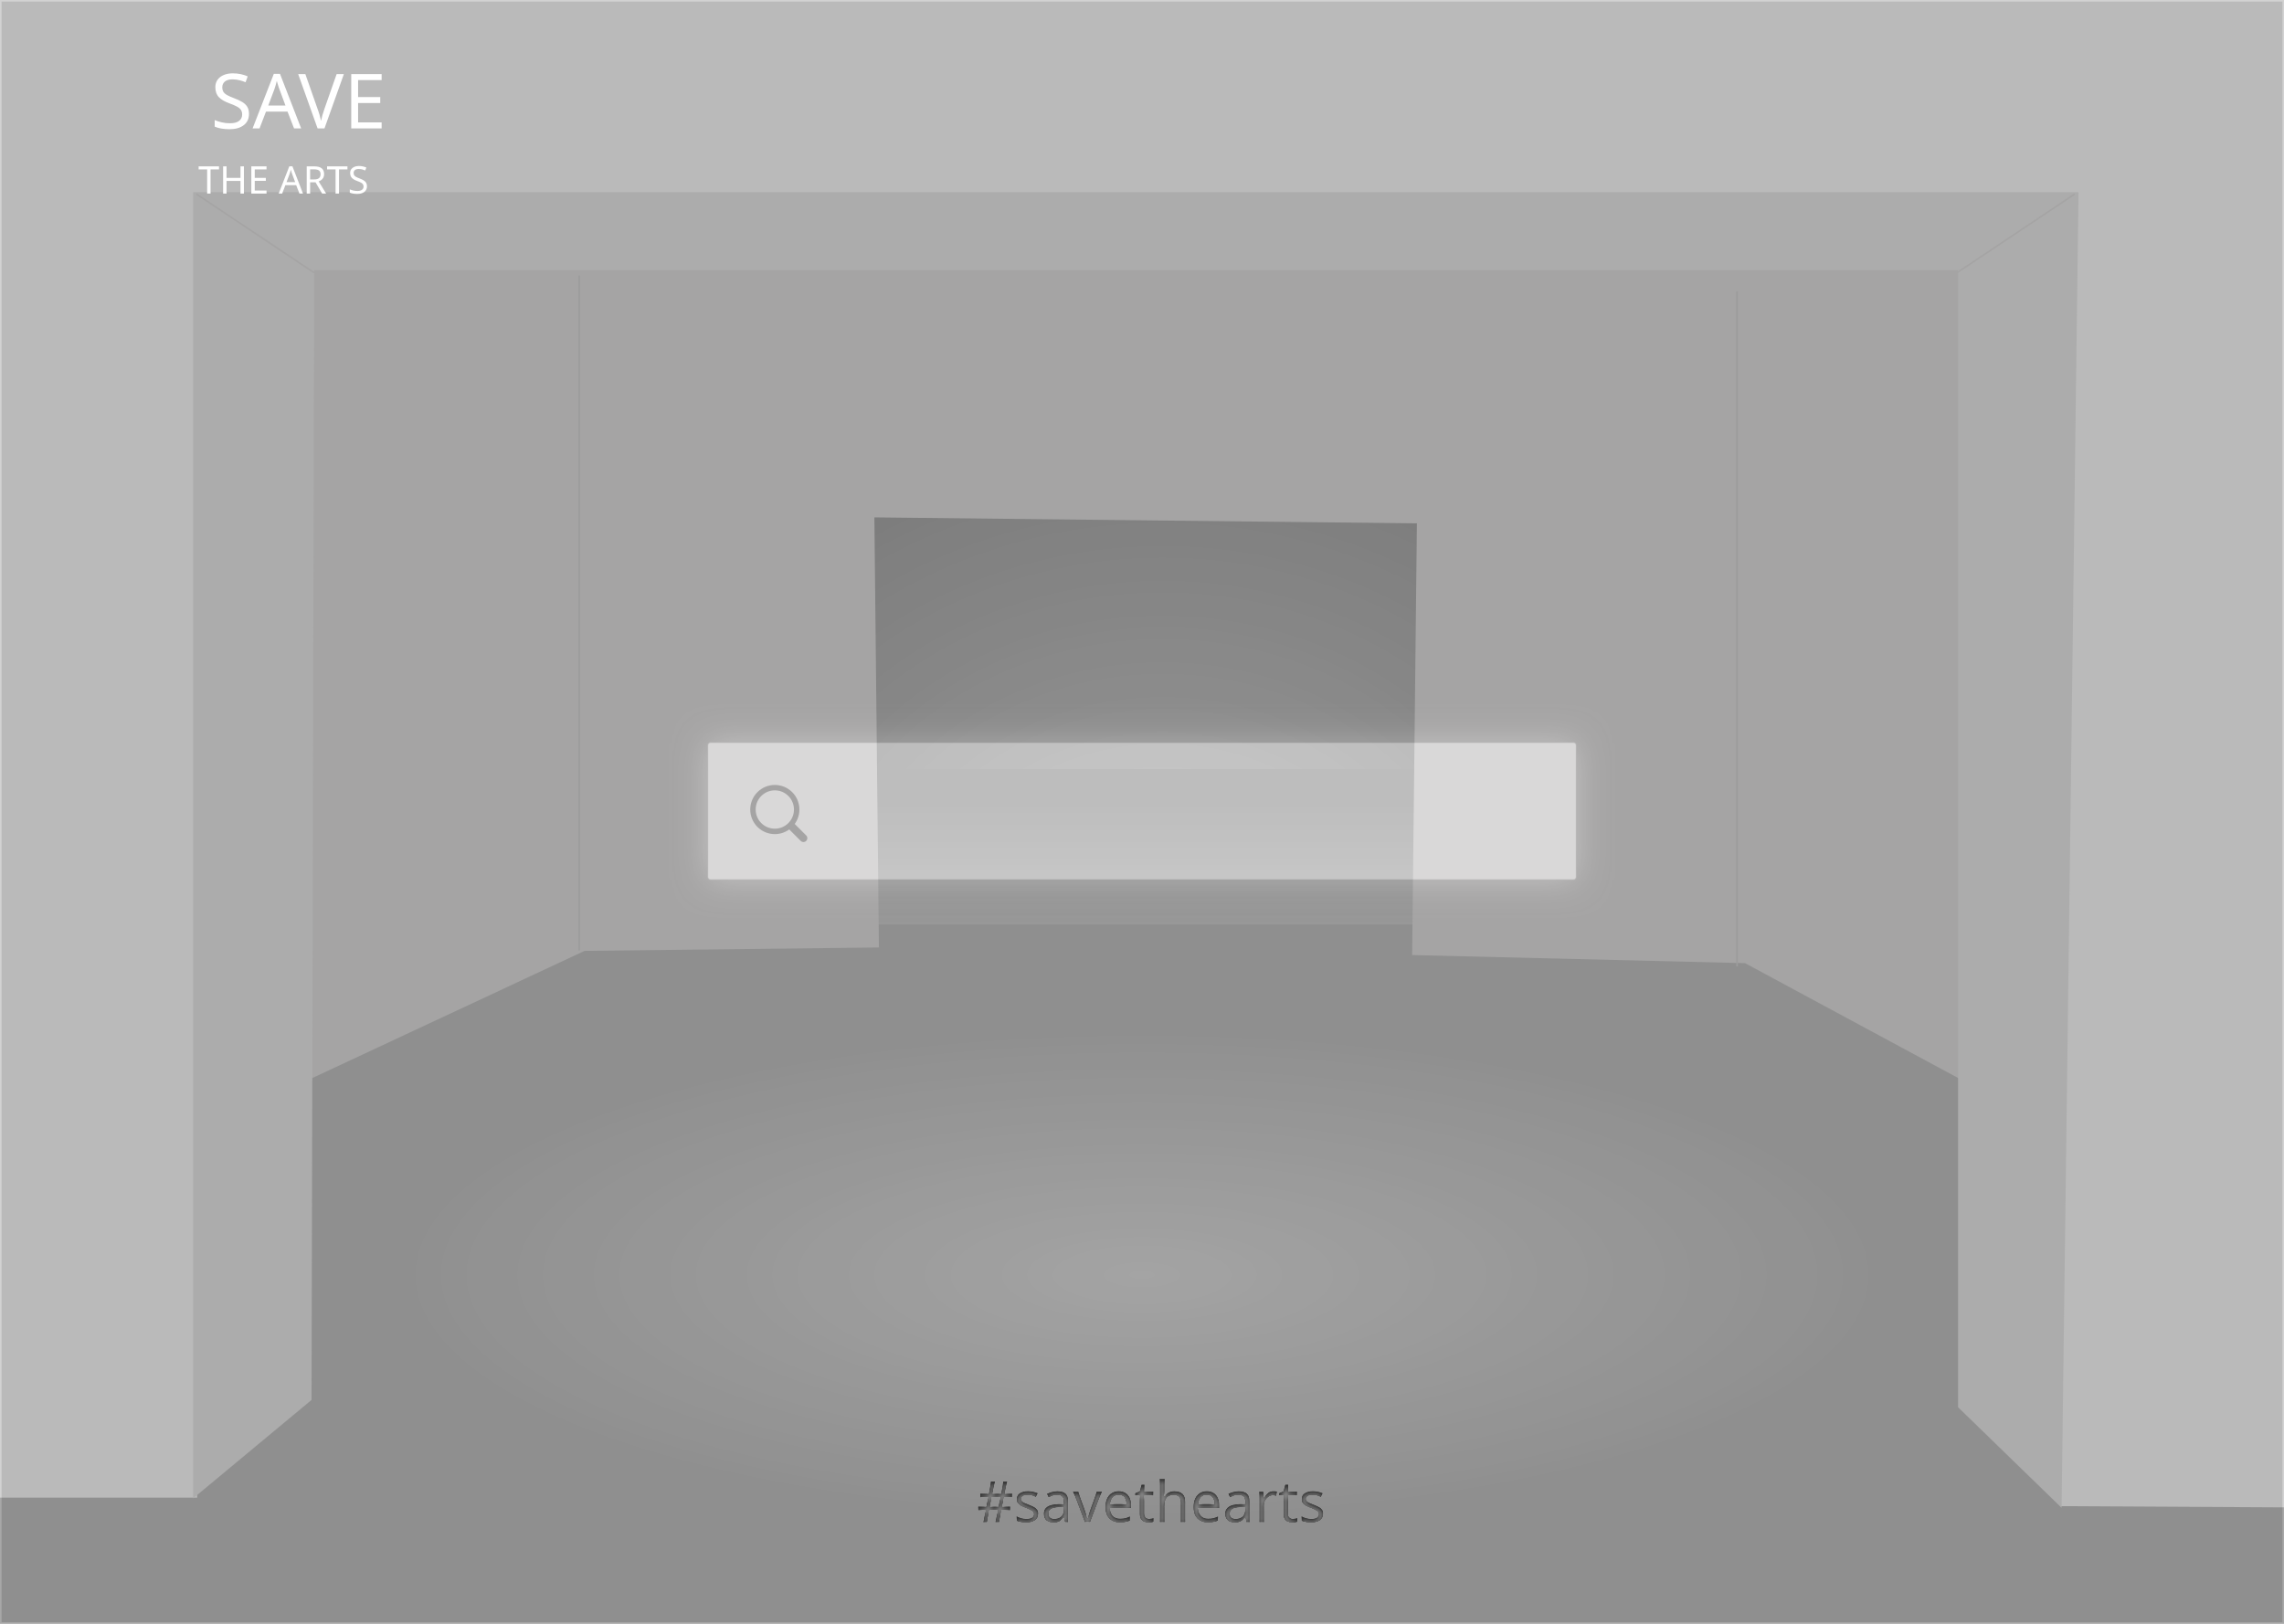
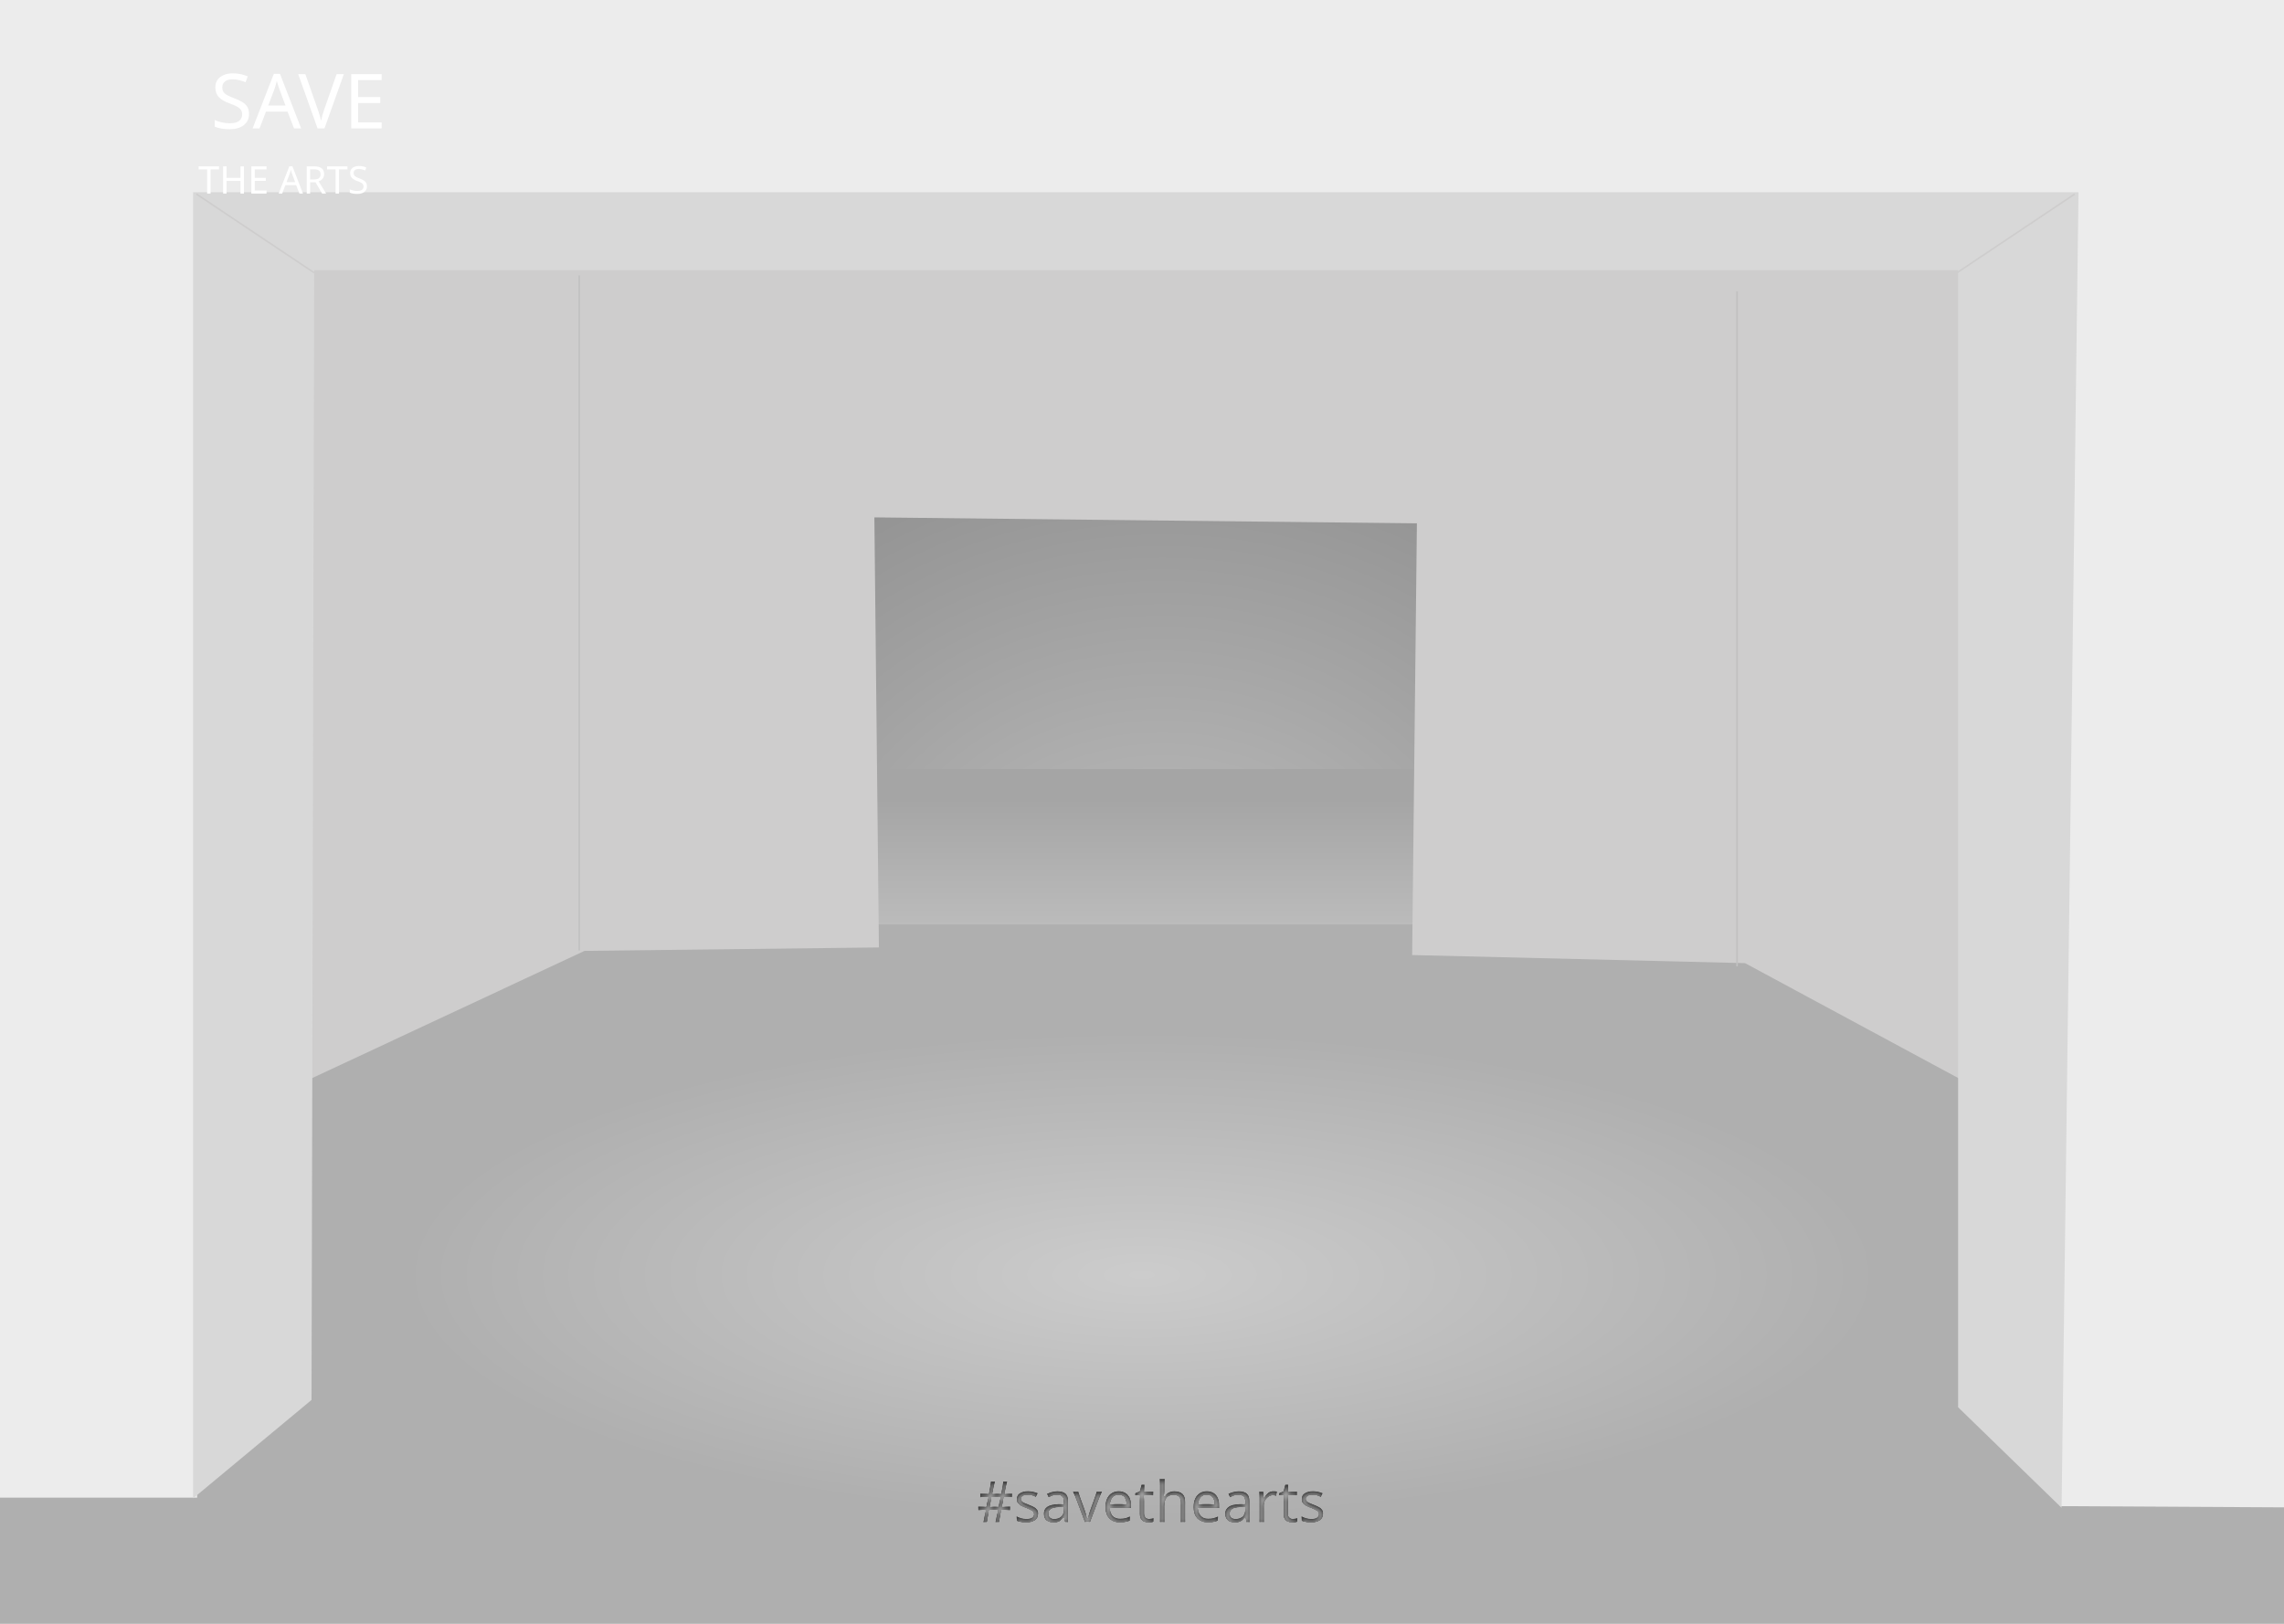
<svg xmlns="http://www.w3.org/2000/svg" xmlns:xlink="http://www.w3.org/1999/xlink" width="1440px" height="1024px" viewBox="0 0 1440 1024" version="1.1">
  <defs>
    <radialGradient cx="53.269%" cy="123.857%" fx="53.269%" fy="123.857%" r="100%" id="radialGradient-1">
      <stop stop-color="#C0C0C0" offset="0%" />
      <stop stop-color="#8C8C8C" offset="100%" />
    </radialGradient>
    <radialGradient cx="50%" cy="54.067%" fx="50%" fy="54.067%" r="32.101%" id="radialGradient-2">
      <stop stop-color="#CCCCCC" offset="0%" />
      <stop stop-color="#AFAFAF" offset="100%" />
    </radialGradient>
    <linearGradient x1="50%" y1="19.268%" x2="50%" y2="100%" id="linearGradient-3">
      <stop stop-color="#A5A5A5" offset="0%" />
      <stop stop-color="#BBBBBB" offset="100%" />
    </linearGradient>
    <path d="M365.172,599.414 L365.172,173.685" id="path-4" />
    <filter x="-50%" y="-50%" width="200%" height="200%" filterUnits="objectBoundingBox" id="filter-5">
      <feMorphology radius="0.5" operator="dilate" in="SourceAlpha" result="shadowSpreadOuter1" />
      <feOffset dx="2" dy="2" in="shadowSpreadOuter1" result="shadowOffsetOuter1" />
      <feMorphology radius="1" operator="erode" in="SourceAlpha" result="shadowInner" />
      <feOffset dx="2" dy="2" in="shadowInner" result="shadowInner" />
      <feComposite in="shadowOffsetOuter1" in2="shadowInner" operator="out" result="shadowOffsetOuter1" />
      <feGaussianBlur stdDeviation="20" in="shadowOffsetOuter1" result="shadowBlurOuter1" />
      <feColorMatrix values="0 0 0 0 0   0 0 0 0 0   0 0 0 0 0  0 0 0 0.5 0" type="matrix" in="shadowBlurOuter1" />
    </filter>
    <path d="M1095.172,609.414 L1095.172,183.685" id="path-6" />
    <filter x="-50%" y="-50%" width="200%" height="200%" filterUnits="objectBoundingBox" id="filter-7">
      <feMorphology radius="0.5" operator="dilate" in="SourceAlpha" result="shadowSpreadOuter1" />
      <feOffset dx="2" dy="2" in="shadowSpreadOuter1" result="shadowOffsetOuter1" />
      <feMorphology radius="1" operator="erode" in="SourceAlpha" result="shadowInner" />
      <feOffset dx="2" dy="2" in="shadowInner" result="shadowInner" />
      <feComposite in="shadowOffsetOuter1" in2="shadowInner" operator="out" result="shadowOffsetOuter1" />
      <feGaussianBlur stdDeviation="20" in="shadowOffsetOuter1" result="shadowBlurOuter1" />
      <feColorMatrix values="0 0 0 0 0   0 0 0 0 0   0 0 0 0 0  0 0 0 0.5 0" type="matrix" in="shadowBlurOuter1" />
    </filter>
    <path d="M198.031,171.977 L123.859,122.391" id="path-8" />
    <filter x="-50%" y="-50%" width="200%" height="200%" filterUnits="objectBoundingBox" id="filter-9">
      <feMorphology radius="0.5" operator="dilate" in="SourceAlpha" result="shadowSpreadOuter1" />
      <feOffset dx="2" dy="2" in="shadowSpreadOuter1" result="shadowOffsetOuter1" />
      <feMorphology radius="1" operator="erode" in="SourceAlpha" result="shadowInner" />
      <feOffset dx="2" dy="2" in="shadowInner" result="shadowInner" />
      <feComposite in="shadowOffsetOuter1" in2="shadowInner" operator="out" result="shadowOffsetOuter1" />
      <feGaussianBlur stdDeviation="10" in="shadowOffsetOuter1" result="shadowBlurOuter1" />
      <feColorMatrix values="0 0 0 0 0   0 0 0 0 0   0 0 0 0 0  0 0 0 0.5 0" type="matrix" in="shadowBlurOuter1" />
    </filter>
    <path d="M1308.031,171.977 L1233.859,122.391" id="path-10" />
    <filter x="-50%" y="-50%" width="200%" height="200%" filterUnits="objectBoundingBox" id="filter-11">
      <feMorphology radius="0.5" operator="dilate" in="SourceAlpha" result="shadowSpreadOuter1" />
      <feOffset dx="2" dy="2" in="shadowSpreadOuter1" result="shadowOffsetOuter1" />
      <feMorphology radius="1" operator="erode" in="SourceAlpha" result="shadowInner" />
      <feOffset dx="2" dy="2" in="shadowInner" result="shadowInner" />
      <feComposite in="shadowOffsetOuter1" in2="shadowInner" operator="out" result="shadowOffsetOuter1" />
      <feGaussianBlur stdDeviation="10" in="shadowOffsetOuter1" result="shadowBlurOuter1" />
      <feColorMatrix values="0 0 0 0 0   0 0 0 0 0   0 0 0 0 0  0 0 0 0.5 0" type="matrix" in="shadowBlurOuter1" />
    </filter>
    <filter x="-50%" y="-50%" width="200%" height="200%" filterUnits="objectBoundingBox" id="filter-12">
      <feOffset dx="0" dy="2" in="SourceAlpha" result="shadowOffsetOuter1" />
      <feGaussianBlur stdDeviation="1.5" in="shadowOffsetOuter1" result="shadowBlurOuter1" />
      <feColorMatrix values="0 0 0 0 0   0 0 0 0 0   0 0 0 0 0  0 0 0 0 0" type="matrix" in="shadowBlurOuter1" result="shadowMatrixOuter1" />
      <feMerge>
        <feMergeNode in="shadowMatrixOuter1" />
        <feMergeNode in="SourceGraphic" />
      </feMerge>
    </filter>
    <rect id="path-13" x="0" y="0" width="1440" height="1024" />
    <mask id="mask-14" maskContentUnits="userSpaceOnUse" maskUnits="objectBoundingBox" x="0" y="0" width="1440" height="1024" fill="white">
      <use xlink:href="#path-13" />
    </mask>
    <rect id="path-15" x="0" y="0" width="548" height="87" rx="2" />
    <filter x="-50%" y="-50%" width="200%" height="200%" filterUnits="objectBoundingBox" id="filter-16">
      <feOffset dx="0" dy="0" in="SourceAlpha" result="shadowOffsetOuter1" />
      <feGaussianBlur stdDeviation="10" in="shadowOffsetOuter1" result="shadowBlurOuter1" />
      <feComposite in="shadowBlurOuter1" in2="SourceAlpha" operator="out" result="shadowBlurOuter1" />
      <feColorMatrix values="0 0 0 0 0.682   0 0 0 0 0.682   0 0 0 0 0.682  0 0 0 1 0" type="matrix" in="shadowBlurOuter1" />
    </filter>
    <mask id="mask-17" maskContentUnits="userSpaceOnUse" maskUnits="objectBoundingBox" x="0" y="0" width="548" height="87" fill="white">
      <use xlink:href="#path-15" />
    </mask>
    <text id="text-18" font-family="Nunito-Regular, Nunito" font-size="36" font-weight="normal" fill="#4A4A4A">
      <tspan x="615.798" y="960">#savethearts</tspan>
    </text>
    <filter x="-50%" y="-50%" width="200%" height="200%" filterUnits="objectBoundingBox" id="filter-19">
      <feGaussianBlur stdDeviation="1.5" in="SourceAlpha" result="shadowBlurInner1" />
      <feOffset dx="0" dy="1" in="shadowBlurInner1" result="shadowOffsetInner1" />
      <feComposite in="shadowOffsetInner1" in2="SourceAlpha" operator="arithmetic" k2="-1" k3="1" result="shadowInnerInner1" />
      <feColorMatrix values="0 0 0 0 0   0 0 0 0 0   0 0 0 0 0  0 0 0 0.5 0" type="matrix" in="shadowInnerInner1" />
    </filter>
    <filter x="-50%" y="-50%" width="200%" height="200%" filterUnits="objectBoundingBox" id="filter-20">
      <feGaussianBlur stdDeviation="1.5" in="SourceAlpha" result="shadowBlurInner1" />
      <feOffset dx="0" dy="1" in="shadowBlurInner1" result="shadowOffsetInner1" />
      <feComposite in="shadowOffsetInner1" in2="SourceAlpha" operator="arithmetic" k2="-1" k3="1" result="shadowInnerInner1" />
      <feColorMatrix values="0 0 0 0 0   0 0 0 0 0   0 0 0 0 0  0 0 0 0.5 0" type="matrix" in="shadowInnerInner1" />
    </filter>
    <filter x="-50%" y="-50%" width="200%" height="200%" filterUnits="objectBoundingBox" id="filter-22">
      <feOffset dx="0" dy="2" in="SourceAlpha" result="shadowOffsetOuter1" />
      <feGaussianBlur stdDeviation="2" in="shadowOffsetOuter1" result="shadowBlurOuter1" />
      <feColorMatrix values="0 0 0 0 0   0 0 0 0 0   0 0 0 0 0  0 0 0 0.5 0" type="matrix" in="shadowBlurOuter1" />
    </filter>
  </defs>
  <g id="Page-1" stroke="none" stroke-width="1" fill="none" fill-rule="evenodd">
    <g id="Pre-hover">
      <g id="Group-3" transform="translate(0, 133)">
        <rect id="Rectangle-4" fill="url(#radialGradient-1)" x="504" y="0" width="430" height="380" />
        <rect id="Rectangle-3" fill="url(#radialGradient-2)" x="0" y="412" width="1440" height="479" />
        <rect id="Rectangle" fill="url(#linearGradient-3)" x="549" y="352" width="345" height="98" />
      </g>
      <g id="Group-2" transform="translate(-132, -155)">
        <polygon id="Path-4" fill="#CECDCD" points="500.526 754.64 153.884 916.601 147.274 0 1553.312 9.604 1557.204 937.578 1232.194 762.371 1022.328 757.274 1025.314 485.043 683.269 481.269 686.132 752.479" />
        <g id="Group">
          <polygon id="Path-2" fill="#ECECEC" points="0.066 1099.465 256.267 1099.465 256.267 281.841 1438.673 290.751 1430.77 1104.801 1702.848 1106.285 1702.235 0.734 7.234 9.323" />
          <polygon id="Path-3" fill="#D8D8D8" points="253.743 1099.896 328.411 1037.831 330.094 325.383 1366.522 325.383 1366.522 1042.432 1431.766 1105.831 1442.434 276.226 253.743 276.226" />
        </g>
      </g>
      <g id="Path-5">
        <use fill="black" fill-opacity="1" filter="url(#filter-5)" xlink:href="#path-4" />
        <use stroke="#C1C1C1" stroke-width="1" xlink:href="#path-4" />
      </g>
      <g id="Path-5">
        <use fill="black" fill-opacity="1" filter="url(#filter-7)" xlink:href="#path-6" />
        <use stroke="#C1C1C1" stroke-width="1" xlink:href="#path-6" />
      </g>
      <g id="Path-6">
        <use fill="black" fill-opacity="1" filter="url(#filter-9)" xlink:href="#path-8" />
        <use stroke="#CECDCD" stroke-width="1" xlink:href="#path-8" />
      </g>
      <g id="Path-6" transform="translate(1270.945, 147.1836) scale(-1, 1) translate(-1270.945, -147.1836) ">
        <use fill="black" fill-opacity="1" filter="url(#filter-11)" xlink:href="#path-10" />
        <use stroke="#CECDCD" stroke-width="1" xlink:href="#path-10" />
      </g>
-       <g id="Group-4" opacity="0.308">
-         <g id="Group-5" filter="url(#filter-12)">
-           <g id="Rectangle-5" stroke-width="2" stroke="#979797" fill="#4A4A4A">
-             <use mask="url(#mask-14)" xlink:href="#path-13" />
-           </g>
-           <g id="Group-6" transform="translate(446, 468)">
-             <g id="Rectangle">
-               <use fill="black" fill-opacity="1" filter="url(#filter-16)" xlink:href="#path-15" />
-               <use stroke="#979797" mask="url(#mask-17)" stroke-width="1" fill="#F2F2F2" fill-rule="evenodd" xlink:href="#path-15" />
-             </g>
-             <path d="M62.282,58.821 L55.057,51.598 C59.459,45.535 58.93,37.006 53.463,31.542 C50.436,28.515 46.47,27 42.503,27 C38.534,27 34.567,28.515 31.541,31.542 C25.486,37.596 25.486,47.412 31.541,53.467 C34.567,56.494 38.537,58.009 42.503,58.009 C45.699,58.009 48.893,57.025 51.597,55.06 L58.82,62.283 C59.297,62.761 59.924,63 60.551,63 C61.178,63 61.805,62.761 62.282,62.283 C63.238,61.327 63.238,59.777 62.282,58.821 L62.282,58.821 Z M33.964,51.042 C29.255,46.333 29.255,38.671 33.964,33.963 C36.245,31.681 39.278,30.425 42.503,30.425 C45.728,30.425 48.762,31.681 51.043,33.963 C55.751,38.671 55.751,46.333 51.043,51.042 C48.762,53.323 45.728,54.579 42.503,54.579 C39.276,54.579 36.245,53.323 33.964,51.042 L33.964,51.042 Z" id="Page-1" fill="#4A4A4A" />
-           </g>
-         </g>
-       </g>
      <g id="#savethearts" fill-opacity="1" fill="#4A4A4A">
        <use filter="url(#filter-19)" xlink:href="#text-18" />
        <use filter="url(#filter-20)" xlink:href="#text-18" />
      </g>
      <g id="Imagine-a-world-with" fill-opacity="1" fill="#FFFFFF">
        <use filter="url(#filter-22)" xlink:href="#text-21" />
        <use xlink:href="#text-21" />
      </g>
      <text id="SAVE-THE-ARTS" font-family="Nunito-Regular, Nunito" font-size="48" font-weight="normal" fill="#FFFFFF">
        <tspan x="132.896" y="81">SAVE</tspan>
        <tspan x="125" y="122.056" font-size="24" line-spacing="1">THE ARTS</tspan>
      </text>
    </g>
  </g>
</svg>
